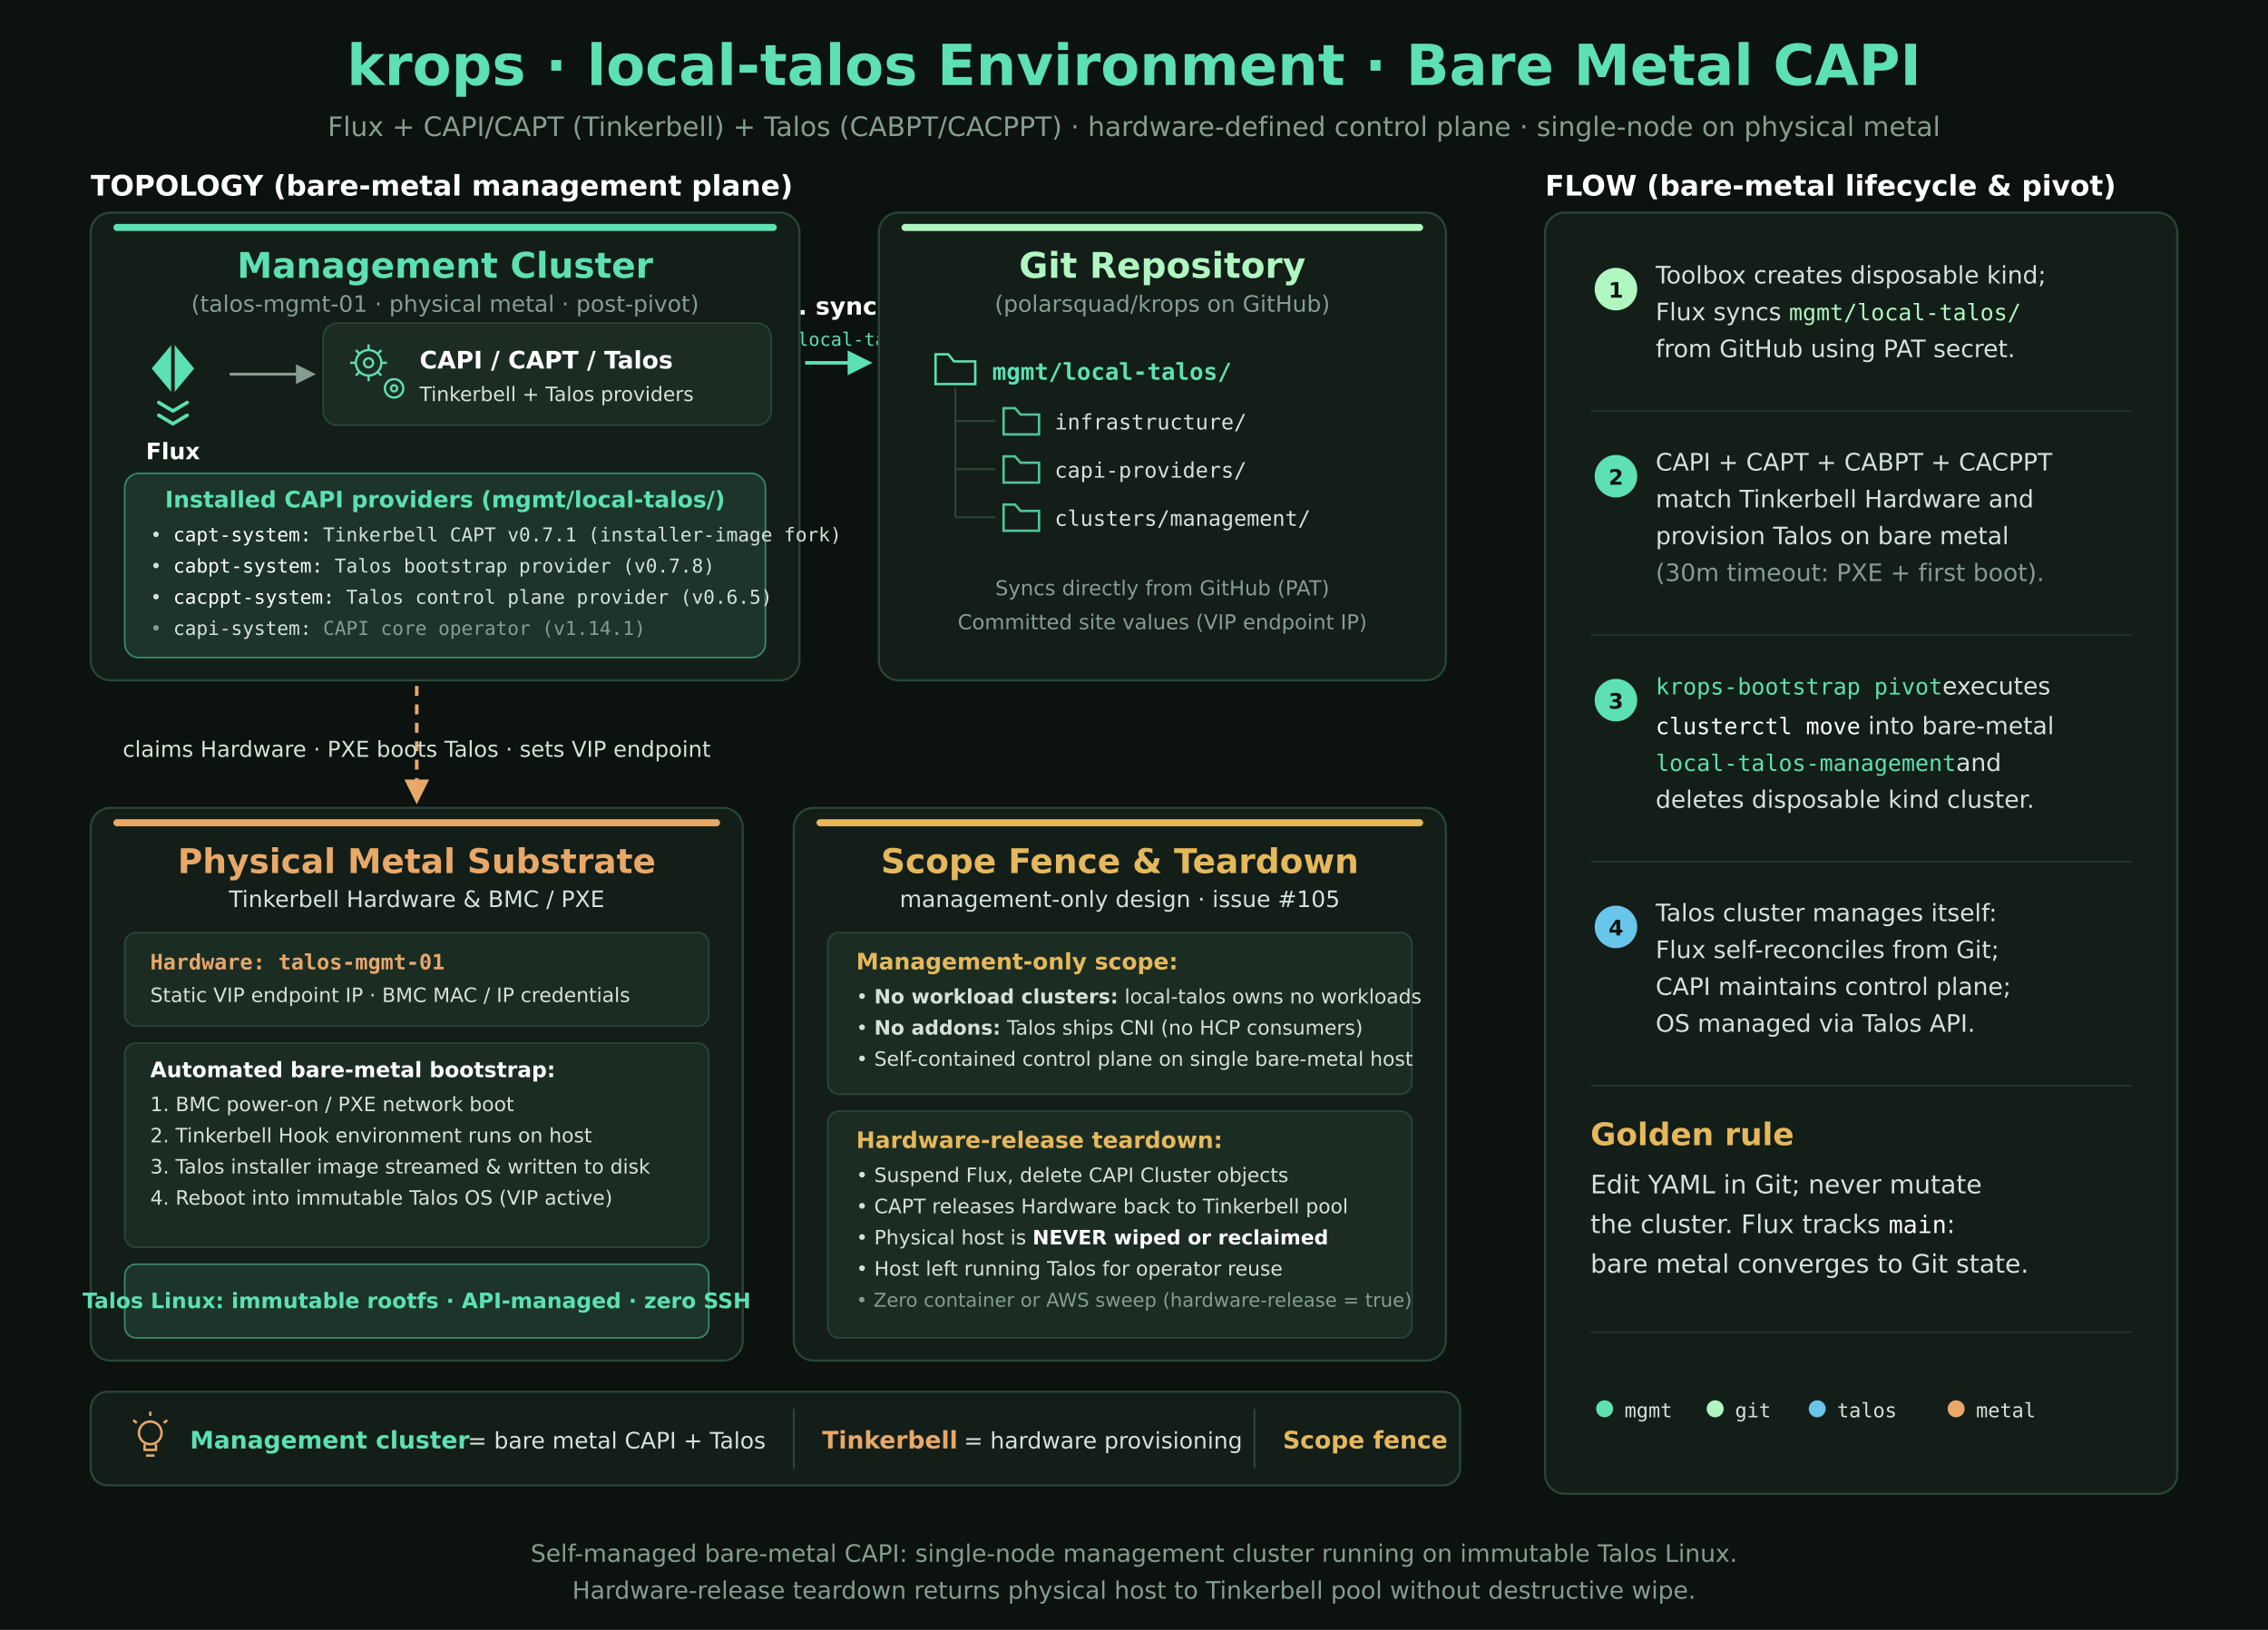
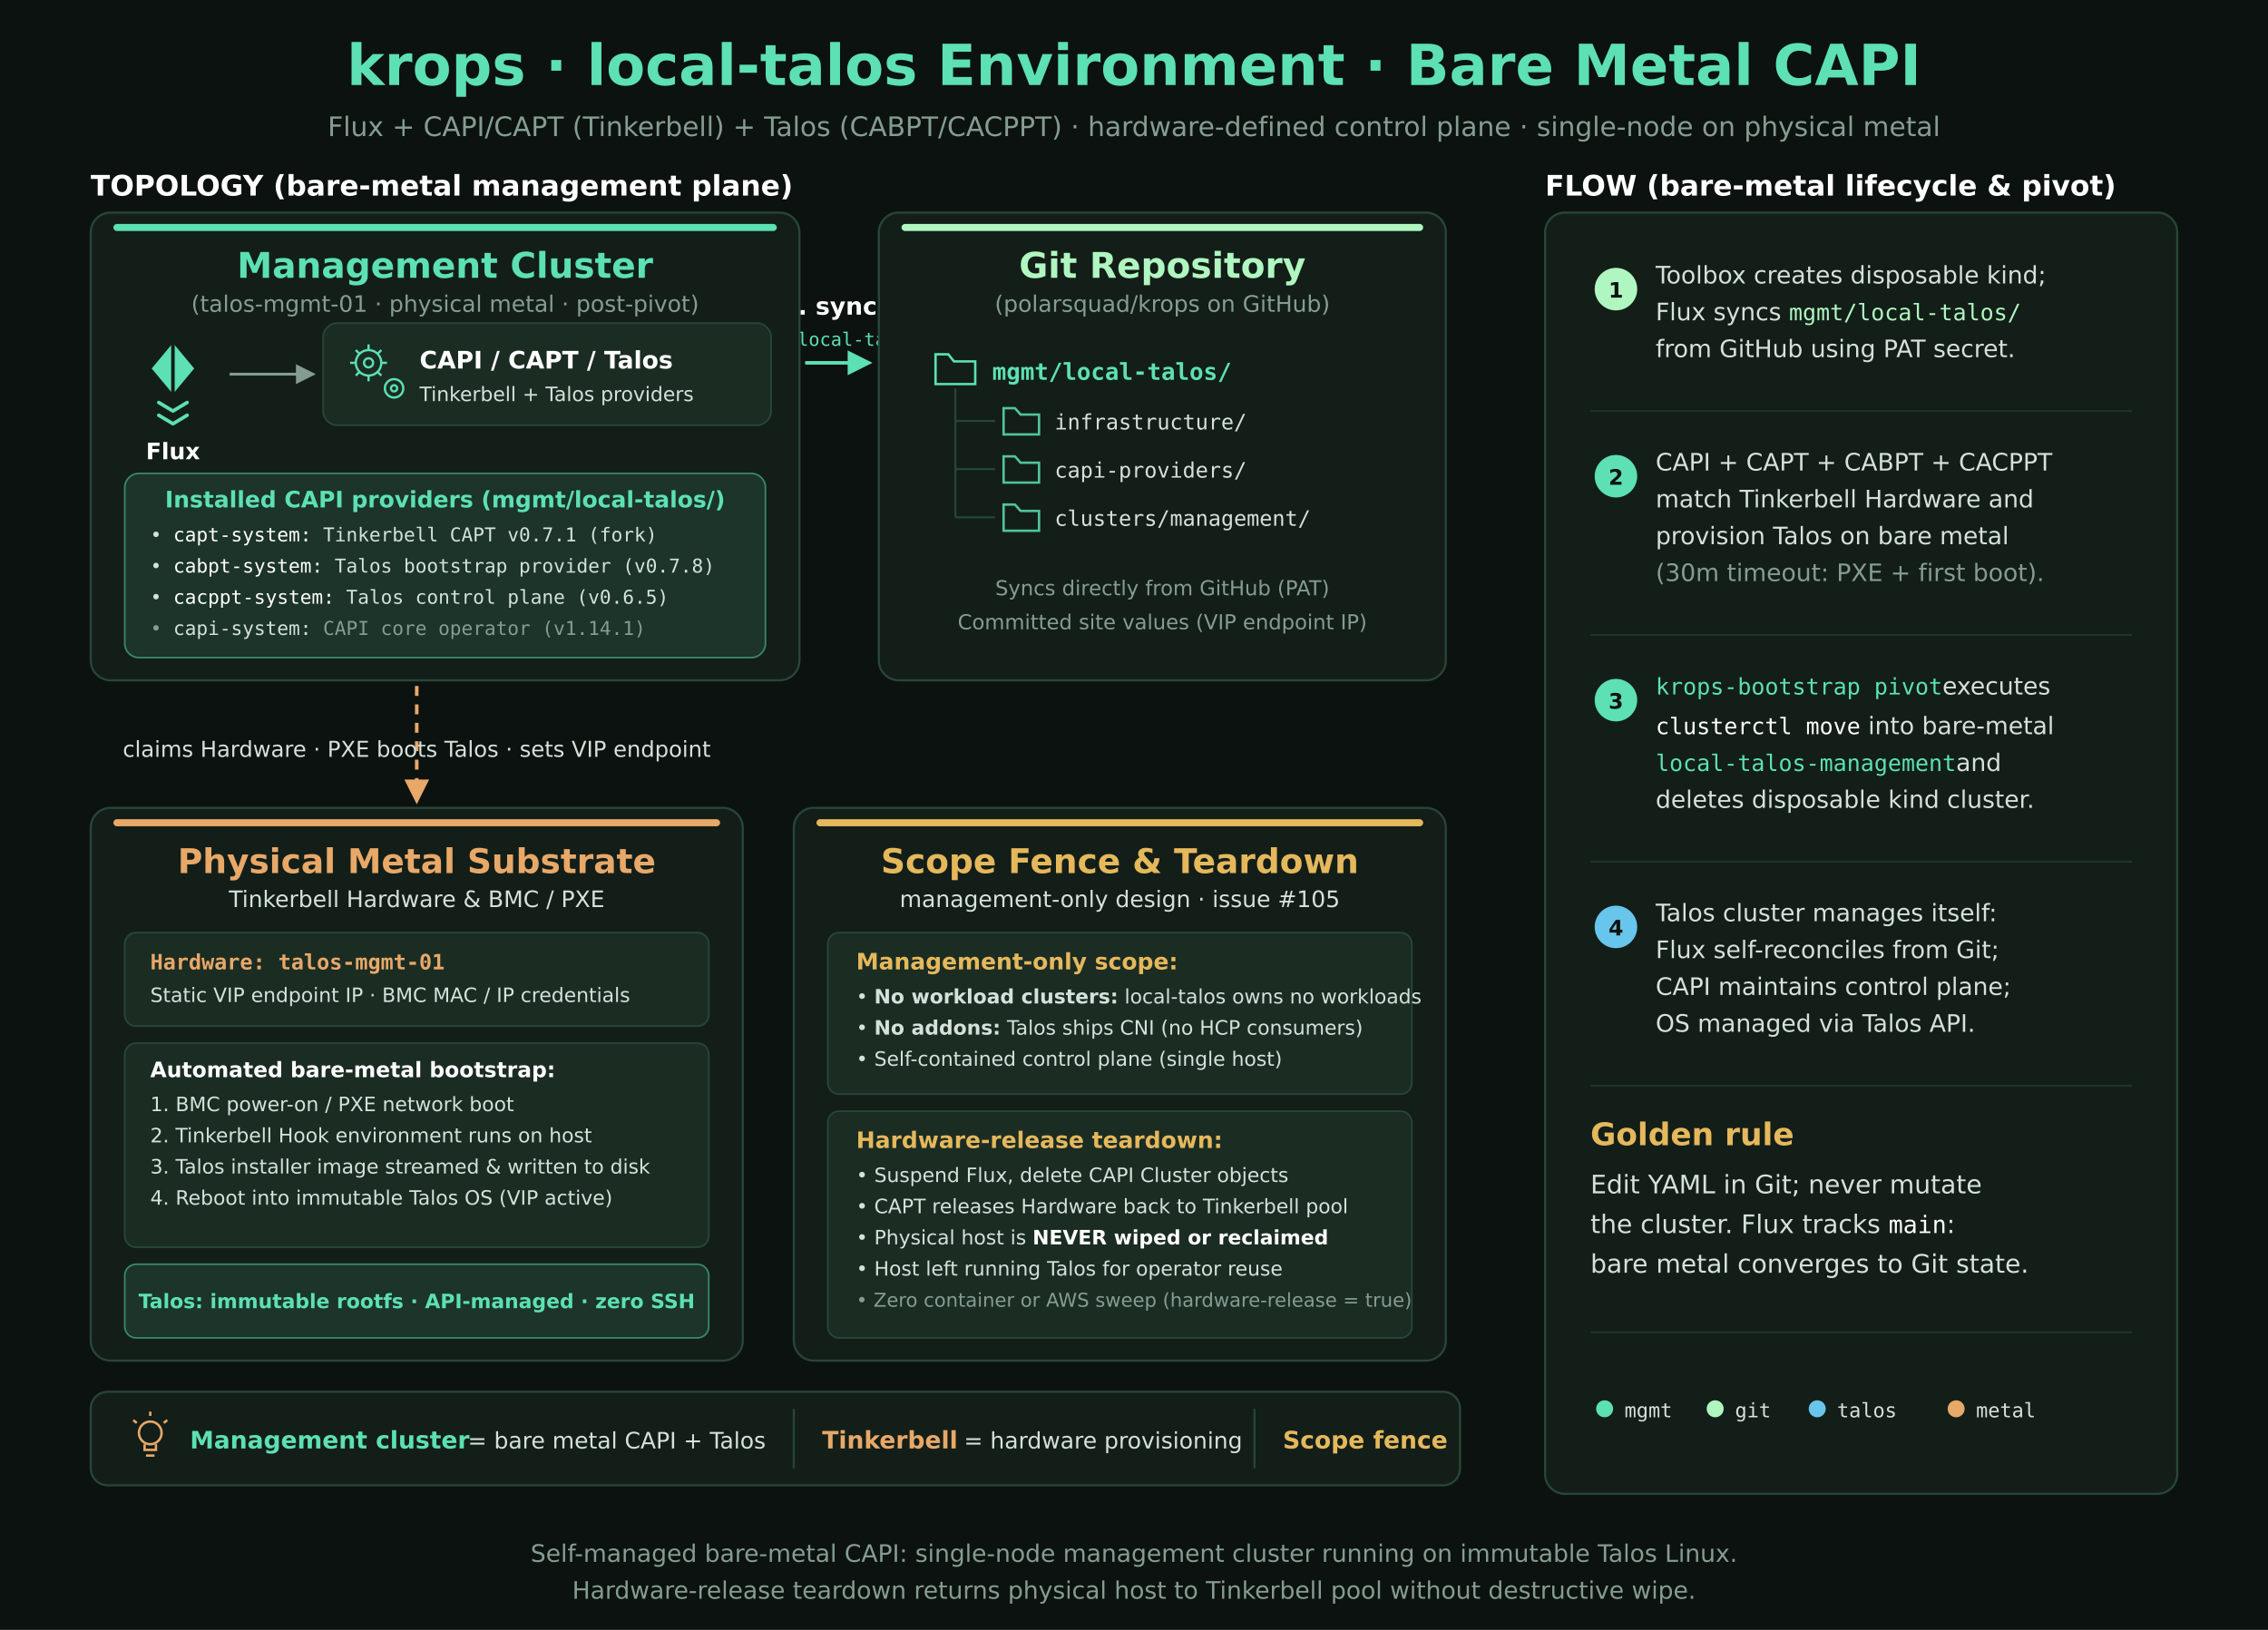
<svg xmlns="http://www.w3.org/2000/svg" width="1600" height="1150" viewBox="0 0 1600 1150">
  <defs>
    <marker id="arrow-teal" viewBox="0 0 10 10" refX="8" refY="5" markerWidth="7" markerHeight="7" orient="auto-start-reverse">
      <path d="M0,0 L10,5 L0,10 z" fill="#5CE0B4" />
    </marker>
    <marker id="arrow-gray" viewBox="0 0 10 10" refX="8" refY="5" markerWidth="7" markerHeight="7" orient="auto-start-reverse">
      <path d="M0,0 L10,5 L0,10 z" fill="#859D91" />
    </marker>
    <marker id="arrow-purple" viewBox="0 0 10 10" refX="8" refY="5" markerWidth="7" markerHeight="7" orient="auto-start-reverse">
      <path d="M0,0 L10,5 L0,10 z" fill="#B0F6C0" />
    </marker>
    <marker id="arrow-blue" viewBox="0 0 10 10" refX="8" refY="5" markerWidth="7" markerHeight="7" orient="auto-start-reverse">
      <path d="M0,0 L10,5 L0,10 z" fill="#68C5EB" />
    </marker>
    <marker id="arrow-amber" viewBox="0 0 10 10" refX="8" refY="5" markerWidth="7" markerHeight="7" orient="auto-start-reverse">
      <path d="M0,0 L10,5 L0,10 z" fill="#E8A868" />
    </marker>
  </defs>
  <rect width="1600" height="1150" fill="#0C120F" />
  <text x="800" y="60" text-anchor="middle" font-family="DejaVu Sans" font-size="40" font-weight="bold" fill="#5CE0B4">krops · local-talos Environment · Bare Metal CAPI</text>
  <text x="800" y="96" text-anchor="middle" font-family="DejaVu Sans" font-size="19" fill="#859D91">Flux + CAPI/CAPT (Tinkerbell) + Talos (CABPT/CACPPT) · hardware-defined control plane · single-node on physical metal</text>
  <text x="64" y="138" font-family="DejaVu Sans" font-size="20" font-weight="bold" fill="#FFFFFF">TOPOLOGY (bare-metal management plane)</text>
  <text x="1090" y="138" font-family="DejaVu Sans" font-size="20" font-weight="bold" fill="#FFFFFF">FLOW (bare-metal lifecycle &amp; pivot)</text>
  <line x1="568" y1="256" x2="612" y2="256" stroke="#5CE0B4" stroke-width="2.5" marker-end="url(#arrow-teal)" />
  <text x="590" y="222" text-anchor="middle" font-family="DejaVu Sans" font-size="17" font-weight="bold" fill="#FFFFFF">1. syncs</text>
  <text x="590" y="244" text-anchor="middle" font-family="DejaVu Sans Mono" font-size="13" fill="#5CE0B4">mgmt/local-talos/</text>
  <path d="M294,484 V564" fill="none" stroke="#E8A868" stroke-width="2.5" stroke-dasharray="7,6" marker-end="url(#arrow-amber)" />
  <text x="294" y="534" text-anchor="middle" font-family="DejaVu Sans" font-size="15.5" fill="#D4E2DA">claims Hardware · PXE boots Talos · sets VIP endpoint</text>
  <rect x="64" y="150" width="500" height="330" rx="14" fill="#131E18" stroke="#284637" stroke-width="1.5" />
  <rect x="80" y="158" width="468" height="5" rx="2.5" fill="#5CE0B4" />
  <text x="314" y="196" text-anchor="middle" font-family="DejaVu Sans" font-size="25" font-weight="bold" fill="#5CE0B4">Management Cluster</text>
  <text x="314" y="220" text-anchor="middle" font-family="DejaVu Sans" font-size="16" fill="#859D91">(talos-mgmt-01 · physical metal · post-pivot)</text>
  <g transform="translate(122,260)">
    <path d="M0,-18 L15,0 L0,18 L-15,0 Z" fill="#5CE0B4" />
    <line x1="0" y1="-18" x2="0" y2="18" stroke="#131E18" stroke-width="2.5" />
    <path d="M-10,24 L0,30 L10,24" fill="none" stroke="#5CE0B4" stroke-width="2.5" stroke-linecap="round" stroke-linejoin="round" />
    <path d="M-10,33 L0,39 L10,33" fill="none" stroke="#5CE0B4" stroke-width="2.5" stroke-linecap="round" stroke-linejoin="round" />
  </g>
  <text x="122" y="324" text-anchor="middle" font-family="DejaVu Sans" font-size="16" font-weight="bold" fill="#FFFFFF">Flux</text>
  <line x1="162" y1="264" x2="220" y2="264" stroke="#859D91" stroke-width="2" marker-end="url(#arrow-gray)" />
  <rect x="228" y="228" width="316" height="72" rx="10" fill="#1B2C23" stroke="#284637" stroke-width="1.2" />
  <g stroke="#5CE0B4" stroke-width="1.6" fill="none">
    <circle cx="260" cy="256" r="9" />
    <circle cx="260" cy="256" r="3.2" />
    <g>
      <line x1="260" y1="243" x2="260" y2="247" />
      <line x1="260" y1="265" x2="260" y2="269" />
      <line x1="247" y1="256" x2="251" y2="256" />
      <line x1="269" y1="256" x2="273" y2="256" />
      <line x1="251" y1="247" x2="254" y2="250" />
      <line x1="266" y1="262" x2="269" y2="265" />
      <line x1="251" y1="265" x2="254" y2="262" />
      <line x1="266" y1="250" x2="269" y2="247" />
    </g>
    <circle cx="278" cy="274" r="6.5" />
    <circle cx="278" cy="274" r="2.2" />
  </g>
  <text x="296" y="260" font-family="DejaVu Sans" font-size="17" font-weight="bold" fill="#FFFFFF">CAPI / CAPT / Talos</text>
  <text x="296" y="283" font-family="DejaVu Sans" font-size="14" fill="#D4E2DA">Tinkerbell + Talos providers</text>
  <rect x="88" y="334" width="452" height="130" rx="10" fill="#5CE0B4" fill-opacity="0.12" stroke="#5CE0B4" stroke-opacity="0.5" stroke-width="1.2" />
  <text x="314" y="358" text-anchor="middle" font-family="DejaVu Sans" font-size="16" font-weight="bold" fill="#5CE0B4">Installed CAPI providers (mgmt/local-talos/)</text>
-   <text x="106" y="382" font-family="DejaVu Sans Mono" font-size="13.5" fill="#D4E2DA">• <tspan fill="#FFFFFF">capt-system:</tspan> Tinkerbell CAPT v0.7.1 (installer-image fork)</text>
+   <text x="106" y="382" font-family="DejaVu Sans Mono" font-size="13.5" fill="#D4E2DA">• <tspan fill="#FFFFFF">capt-system:</tspan> Tinkerbell CAPT v0.7.1 (fork)</text>
  <text x="106" y="404" font-family="DejaVu Sans Mono" font-size="13.5" fill="#D4E2DA">• <tspan fill="#FFFFFF">cabpt-system:</tspan> Talos bootstrap provider (v0.7.8)</text>
-   <text x="106" y="426" font-family="DejaVu Sans Mono" font-size="13.5" fill="#D4E2DA">• <tspan fill="#FFFFFF">cacppt-system:</tspan> Talos control plane provider (v0.6.5)</text>
+   <text x="106" y="426" font-family="DejaVu Sans Mono" font-size="13.5" fill="#D4E2DA">• <tspan fill="#FFFFFF">cacppt-system:</tspan> Talos control plane (v0.6.5)</text>
  <text x="106" y="448" font-family="DejaVu Sans Mono" font-size="13.5" fill="#859D91">• <tspan fill="#D4E2DA">capi-system:</tspan> CAPI core operator (v1.14.1)</text>
  <rect x="620" y="150" width="400" height="330" rx="14" fill="#131E18" stroke="#284637" stroke-width="1.5" />
  <rect x="636" y="158" width="368" height="5" rx="2.5" fill="#B0F6C0" />
  <text x="820" y="196" text-anchor="middle" font-family="DejaVu Sans" font-size="25" font-weight="bold" fill="#B0F6C0">Git Repository</text>
  <text x="820" y="220" text-anchor="middle" font-family="DejaVu Sans" font-size="16" fill="#859D91">(polarsquad/krops on GitHub)</text>
  <g fill="none" stroke-width="1.7">
    <path d="M660,250 h9 l4,5 h15 v16 h-28 z" stroke="#5CE0B4" />
    <path d="M708,288 h8 l4,4.5 h13 v14 h-25 z" stroke="#5CE0B4" stroke-opacity="0.85" />
    <path d="M708,322 h8 l4,4.5 h13 v14 h-25 z" stroke="#5CE0B4" stroke-opacity="0.85" />
    <path d="M708,356 h8 l4,4.5 h13 v14 h-25 z" stroke="#5CE0B4" stroke-opacity="0.85" />
  </g>
  <g stroke="#284637" stroke-width="1.4" fill="none">
    <path d="M674,274 V365 M674,297 h28 M674,331 h28 M674,365 h28" />
  </g>
  <text x="700" y="268" font-family="DejaVu Sans Mono" font-size="16.5" font-weight="bold" fill="#5CE0B4">mgmt/local-talos/</text>
  <text x="744" y="303" font-family="DejaVu Sans Mono" font-size="15" fill="#D4E2DA">infrastructure/</text>
  <text x="744" y="337" font-family="DejaVu Sans Mono" font-size="15" fill="#D4E2DA">capi-providers/</text>
  <text x="744" y="371" font-family="DejaVu Sans Mono" font-size="15" fill="#D4E2DA">clusters/management/</text>
  <text x="820" y="420" text-anchor="middle" font-family="DejaVu Sans" font-size="14.5" fill="#859D91">Syncs directly from GitHub (PAT)</text>
  <text x="820" y="444" text-anchor="middle" font-family="DejaVu Sans" font-size="14.5" fill="#859D91">Committed site values (VIP endpoint IP)</text>
  <rect x="64" y="570" width="460" height="390" rx="14" fill="#131E18" stroke="#284637" stroke-width="1.5" />
  <rect x="80" y="578" width="428" height="5" rx="2.5" fill="#E8A868" />
  <text x="294" y="616" text-anchor="middle" font-family="DejaVu Sans" font-size="24" font-weight="bold" fill="#E8A868">Physical Metal Substrate</text>
  <text x="294" y="640" text-anchor="middle" font-family="DejaVu Sans" font-size="16" fill="#D4E2DA">Tinkerbell Hardware &amp; BMC / PXE</text>
  <rect x="88" y="658" width="412" height="66" rx="8" fill="#1B2C23" stroke="#284637" stroke-width="1.2" />
  <text x="106" y="684" font-family="DejaVu Sans Mono" font-size="15" font-weight="bold" fill="#E8A868">Hardware: talos-mgmt-01</text>
  <text x="106" y="707" font-family="DejaVu Sans" font-size="14" fill="#D4E2DA">Static VIP endpoint IP · BMC MAC / IP credentials</text>
  <rect x="88" y="736" width="412" height="144" rx="8" fill="#1B2C23" stroke="#284637" stroke-width="1.2" />
  <text x="106" y="760" font-family="DejaVu Sans" font-size="15" font-weight="bold" fill="#FFFFFF">Automated bare-metal bootstrap:</text>
  <text x="106" y="784" font-family="DejaVu Sans" font-size="14" fill="#D4E2DA">1. BMC power-on / PXE network boot</text>
  <text x="106" y="806" font-family="DejaVu Sans" font-size="14" fill="#D4E2DA">2. Tinkerbell Hook environment runs on host</text>
  <text x="106" y="828" font-family="DejaVu Sans" font-size="14" fill="#D4E2DA">3. Talos installer image streamed &amp; written to disk</text>
  <text x="106" y="850" font-family="DejaVu Sans" font-size="14" fill="#D4E2DA">4. Reboot into immutable Talos OS (VIP active)</text>
  <rect x="88" y="892" width="412" height="52" rx="8" fill="#5CE0B4" fill-opacity="0.12" stroke="#5CE0B4" stroke-opacity="0.5" stroke-width="1.2" />
-   <text x="294" y="923" text-anchor="middle" font-family="DejaVu Sans" font-size="15" font-weight="bold" fill="#5CE0B4">Talos Linux: immutable rootfs · API-managed · zero SSH</text>
+   <text x="294" y="923" text-anchor="middle" font-family="DejaVu Sans" font-size="14" font-weight="bold" fill="#5CE0B4">Talos: immutable rootfs · API-managed · zero SSH</text>
  <rect x="560" y="570" width="460" height="390" rx="14" fill="#131E18" stroke="#284637" stroke-width="1.5" />
  <rect x="576" y="578" width="428" height="5" rx="2.5" fill="#E5B85C" />
  <text x="790" y="616" text-anchor="middle" font-family="DejaVu Sans" font-size="24" font-weight="bold" fill="#E5B85C">Scope Fence &amp; Teardown</text>
  <text x="790" y="640" text-anchor="middle" font-family="DejaVu Sans" font-size="16" fill="#D4E2DA">management-only design · issue #105</text>
  <rect x="584" y="658" width="412" height="114" rx="8" fill="#1B2C23" stroke="#284637" stroke-width="1.2" />
  <text x="604" y="684" font-family="DejaVu Sans" font-size="16" font-weight="bold" fill="#E5B85C">Management-only scope:</text>
  <text x="604" y="708" font-family="DejaVu Sans" font-size="14" fill="#D4E2DA">• <tspan font-weight="bold">No workload clusters:</tspan> local-talos owns no workloads</text>
  <text x="604" y="730" font-family="DejaVu Sans" font-size="14" fill="#D4E2DA">• <tspan font-weight="bold">No addons:</tspan> Talos ships CNI (no HCP consumers)</text>
-   <text x="604" y="752" font-family="DejaVu Sans" font-size="14" fill="#D4E2DA">• Self-contained control plane on single bare-metal host</text>
+   <text x="604" y="752" font-family="DejaVu Sans" font-size="14" fill="#D4E2DA">• Self-contained control plane (single host)</text>
  <rect x="584" y="784" width="412" height="160" rx="8" fill="#1B2C23" stroke="#284637" stroke-width="1.2" />
  <text x="604" y="810" font-family="DejaVu Sans" font-size="16" font-weight="bold" fill="#E5B85C">Hardware-release teardown:</text>
  <text x="604" y="834" font-family="DejaVu Sans" font-size="14" fill="#D4E2DA">• Suspend Flux, delete CAPI Cluster objects</text>
  <text x="604" y="856" font-family="DejaVu Sans" font-size="14" fill="#D4E2DA">• CAPT releases Hardware back to Tinkerbell pool</text>
  <text x="604" y="878" font-family="DejaVu Sans" font-size="14" fill="#D4E2DA">• Physical host is <tspan font-weight="bold" fill="#FFFFFF">NEVER wiped or reclaimed</tspan>
  </text>
  <text x="604" y="900" font-family="DejaVu Sans" font-size="14" fill="#D4E2DA">• Host left running Talos for operator reuse</text>
  <text x="604" y="922" font-family="DejaVu Sans" font-size="13.5" fill="#859D91">• Zero container or AWS sweep (hardware-release = true)</text>
  <rect x="64" y="982" width="966" height="66" rx="12" fill="#131E18" stroke="#284637" stroke-width="1.5" />
  <g stroke="#E8A868" stroke-width="1.7" fill="none">
    <circle cx="106" cy="1011" r="8" />
    <path d="M102,1019 v4 h8 v-4 M103,1027 h6" />
    <line x1="106" y1="996" x2="106" y2="999" />
    <line x1="94" y1="1002" x2="96.5" y2="1004" />
    <line x1="118" y1="1002" x2="115.5" y2="1004" />
  </g>
  <text x="134" y="1022" font-family="DejaVu Sans" font-size="17" font-weight="bold" fill="#5CE0B4">Management cluster</text>
  <text x="330" y="1022" font-family="DejaVu Sans" font-size="16" fill="#D4E2DA">= bare metal CAPI + Talos</text>
  <line x1="560" y1="994" x2="560" y2="1036" stroke="#284637" stroke-width="1.4" />
  <text x="580" y="1022" font-family="DejaVu Sans" font-size="17" font-weight="bold" fill="#E8A868">Tinkerbell</text>
  <text x="680" y="1022" font-family="DejaVu Sans" font-size="16" fill="#D4E2DA">= hardware provisioning</text>
  <line x1="885" y1="994" x2="885" y2="1036" stroke="#284637" stroke-width="1.4" />
  <text x="905" y="1022" font-family="DejaVu Sans" font-size="17" font-weight="bold" fill="#E5B85C">Scope fence</text>
  <rect x="1090" y="150" width="446" height="904" rx="14" fill="#131E18" stroke="#284637" stroke-width="1.5" />
  <circle cx="1140" cy="204" r="15" fill="#B0F6C0" />
  <text x="1140" y="210" text-anchor="middle" font-family="DejaVu Sans" font-size="15" font-weight="bold" fill="#0C120F">1</text>
  <text x="1168" y="200" font-family="DejaVu Sans" font-size="17" fill="#D4E2DA">Toolbox creates disposable kind;</text>
  <text x="1168" y="226" font-family="DejaVu Sans" font-size="17" fill="#D4E2DA">Flux syncs <tspan font-family="DejaVu Sans Mono" font-size="16" fill="#B0F6C0">mgmt/local-talos/</tspan>
  </text>
  <text x="1168" y="252" font-family="DejaVu Sans" font-size="17" fill="#D4E2DA">from GitHub using PAT secret.</text>
  <line x1="1122" y1="290" x2="1504" y2="290" stroke="#1F362A" stroke-width="1.2" />
  <circle cx="1140" cy="336" r="15" fill="#5CE0B4" />
  <text x="1140" y="342" text-anchor="middle" font-family="DejaVu Sans" font-size="15" font-weight="bold" fill="#0C120F">2</text>
  <text x="1168" y="332" font-family="DejaVu Sans" font-size="17" fill="#D4E2DA">CAPI + CAPT + CABPT + CACPPT</text>
  <text x="1168" y="358" font-family="DejaVu Sans" font-size="17" fill="#D4E2DA">match Tinkerbell Hardware and</text>
  <text x="1168" y="384" font-family="DejaVu Sans" font-size="17" fill="#D4E2DA">provision Talos on bare metal</text>
  <text x="1168" y="410" font-family="DejaVu Sans" font-size="17" fill="#859D91">(30m timeout: PXE + first boot).</text>
  <line x1="1122" y1="448" x2="1504" y2="448" stroke="#1F362A" stroke-width="1.2" />
  <circle cx="1140" cy="494" r="15" fill="#5CE0B4" />
  <text x="1140" y="500" text-anchor="middle" font-family="DejaVu Sans" font-size="15" font-weight="bold" fill="#0C120F">3</text>
  <text x="1168" y="490" font-family="DejaVu Sans Mono" font-size="16" fill="#5CE0B4">krops-bootstrap pivot<tspan font-family="DejaVu Sans" font-size="17" fill="#D4E2DA"> executes</tspan>
  </text>
  <text x="1168" y="518" font-family="DejaVu Sans" font-size="17" fill="#D4E2DA">
    <tspan font-family="DejaVu Sans Mono" font-size="16" fill="#FFFFFF">clusterctl move</tspan> into bare-metal</text>
  <text x="1168" y="544" font-family="DejaVu Sans Mono" font-size="16" fill="#5CE0B4">local-talos-management<tspan font-family="DejaVu Sans" font-size="17" fill="#D4E2DA"> and</tspan>
  </text>
  <text x="1168" y="570" font-family="DejaVu Sans" font-size="17" fill="#D4E2DA">deletes disposable kind cluster.</text>
  <line x1="1122" y1="608" x2="1504" y2="608" stroke="#1F362A" stroke-width="1.2" />
  <circle cx="1140" cy="654" r="15" fill="#68C5EB" />
  <text x="1140" y="660" text-anchor="middle" font-family="DejaVu Sans" font-size="15" font-weight="bold" fill="#0C120F">4</text>
  <text x="1168" y="650" font-family="DejaVu Sans" font-size="17" fill="#D4E2DA">Talos cluster manages itself:</text>
  <text x="1168" y="676" font-family="DejaVu Sans" font-size="17" fill="#D4E2DA">Flux self-reconciles from Git;</text>
  <text x="1168" y="702" font-family="DejaVu Sans" font-size="17" fill="#D4E2DA">CAPI maintains control plane;</text>
  <text x="1168" y="728" font-family="DejaVu Sans" font-size="17" fill="#D4E2DA">OS managed via Talos API.</text>
  <line x1="1122" y1="766" x2="1504" y2="766" stroke="#1F362A" stroke-width="1.2" />
  <text x="1122" y="808" font-family="DejaVu Sans" font-size="22" font-weight="bold" fill="#E5B85C">Golden rule</text>
  <text x="1122" y="842" font-family="DejaVu Sans" font-size="18" fill="#D4E2DA">Edit YAML in Git; never mutate</text>
  <text x="1122" y="870" font-family="DejaVu Sans" font-size="18" fill="#D4E2DA">the cluster. Flux tracks <tspan font-family="DejaVu Sans Mono" font-size="17" fill="#FFFFFF">main</tspan>:</text>
  <text x="1122" y="898" font-family="DejaVu Sans" font-size="18" fill="#D4E2DA">bare metal converges to Git state.</text>
  <line x1="1122" y1="940" x2="1504" y2="940" stroke="#1F362A" stroke-width="1.2" />
  <circle cx="1132" cy="994" r="6" fill="#5CE0B4" />
  <text x="1146" y="1000" font-family="DejaVu Sans Mono" font-size="14" fill="#D4E2DA">mgmt</text>
  <circle cx="1210" cy="994" r="6" fill="#B0F6C0" />
  <text x="1224" y="1000" font-family="DejaVu Sans Mono" font-size="14" fill="#D4E2DA">git</text>
  <circle cx="1282" cy="994" r="6" fill="#68C5EB" />
  <text x="1296" y="1000" font-family="DejaVu Sans Mono" font-size="14" fill="#D4E2DA">talos</text>
  <circle cx="1380" cy="994" r="6" fill="#E8A868" />
  <text x="1394" y="1000" font-family="DejaVu Sans Mono" font-size="14" fill="#D4E2DA">metal</text>
  <text x="800" y="1102" text-anchor="middle" font-family="DejaVu Sans" font-size="17" fill="#859D91">Self-managed bare-metal CAPI: single-node management cluster running on immutable Talos Linux.</text>
  <text x="800" y="1128" text-anchor="middle" font-family="DejaVu Sans" font-size="17" fill="#859D91">Hardware-release teardown returns physical host to Tinkerbell pool without destructive wipe.</text>
</svg>
